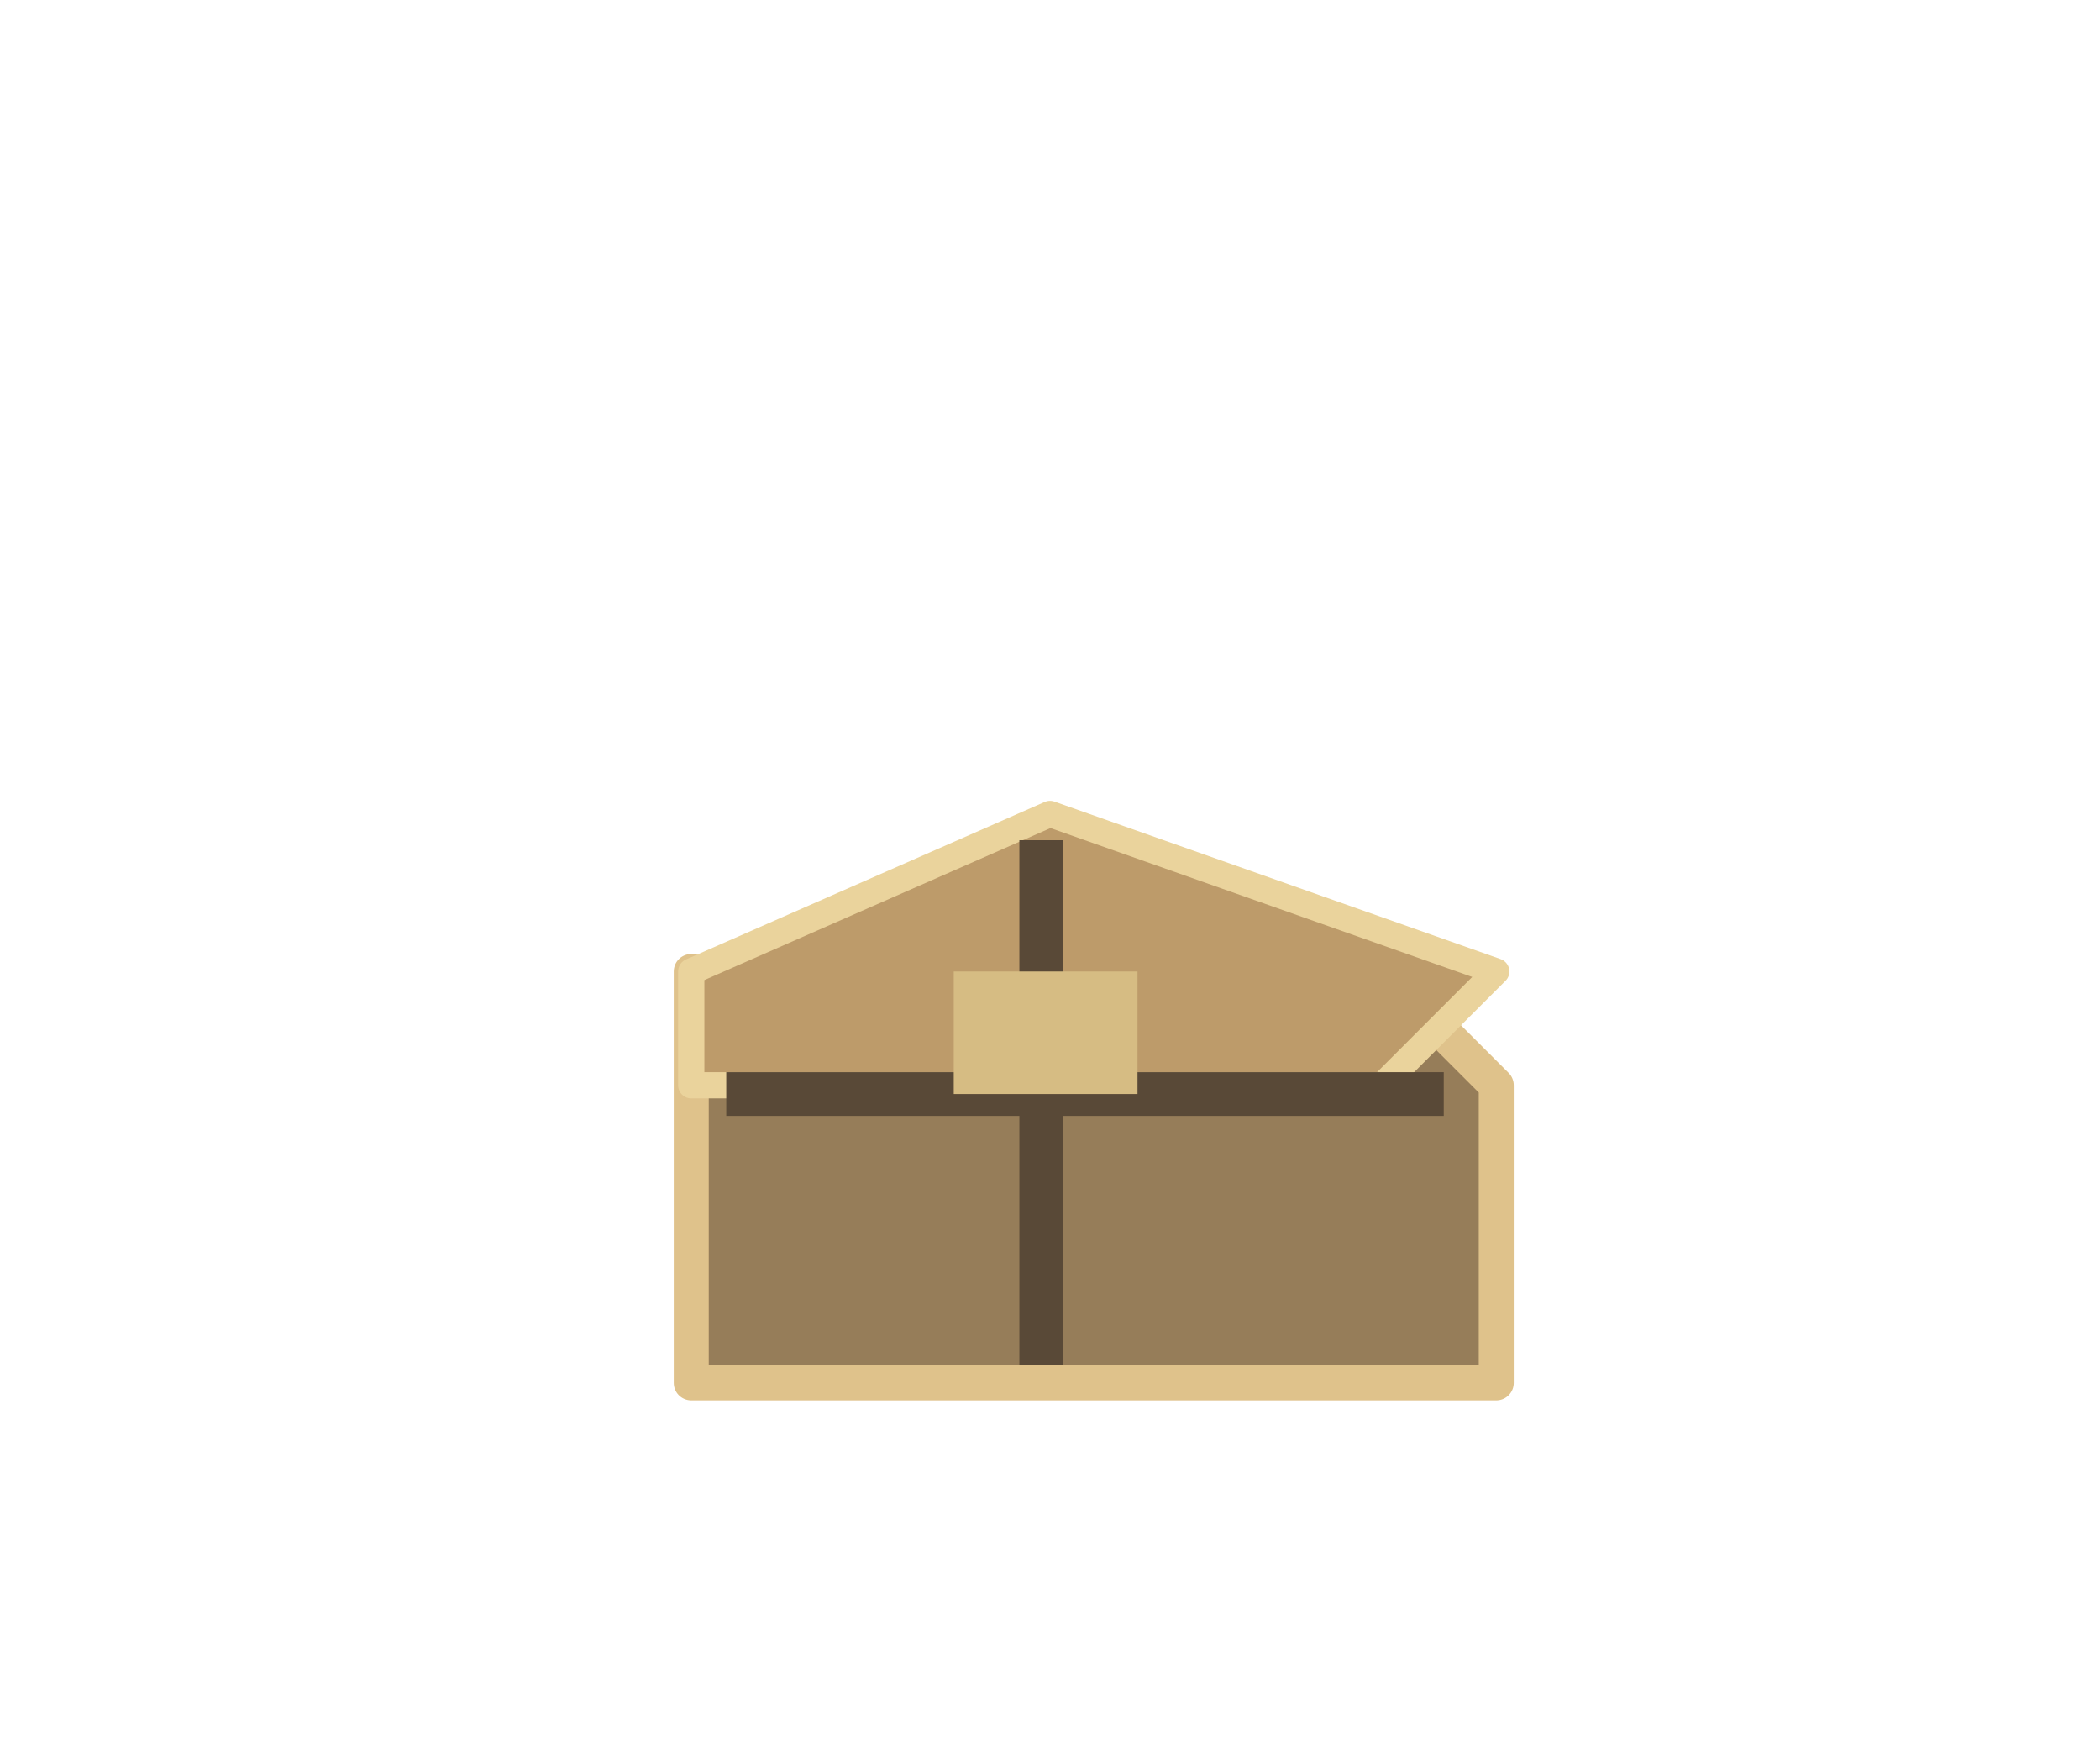
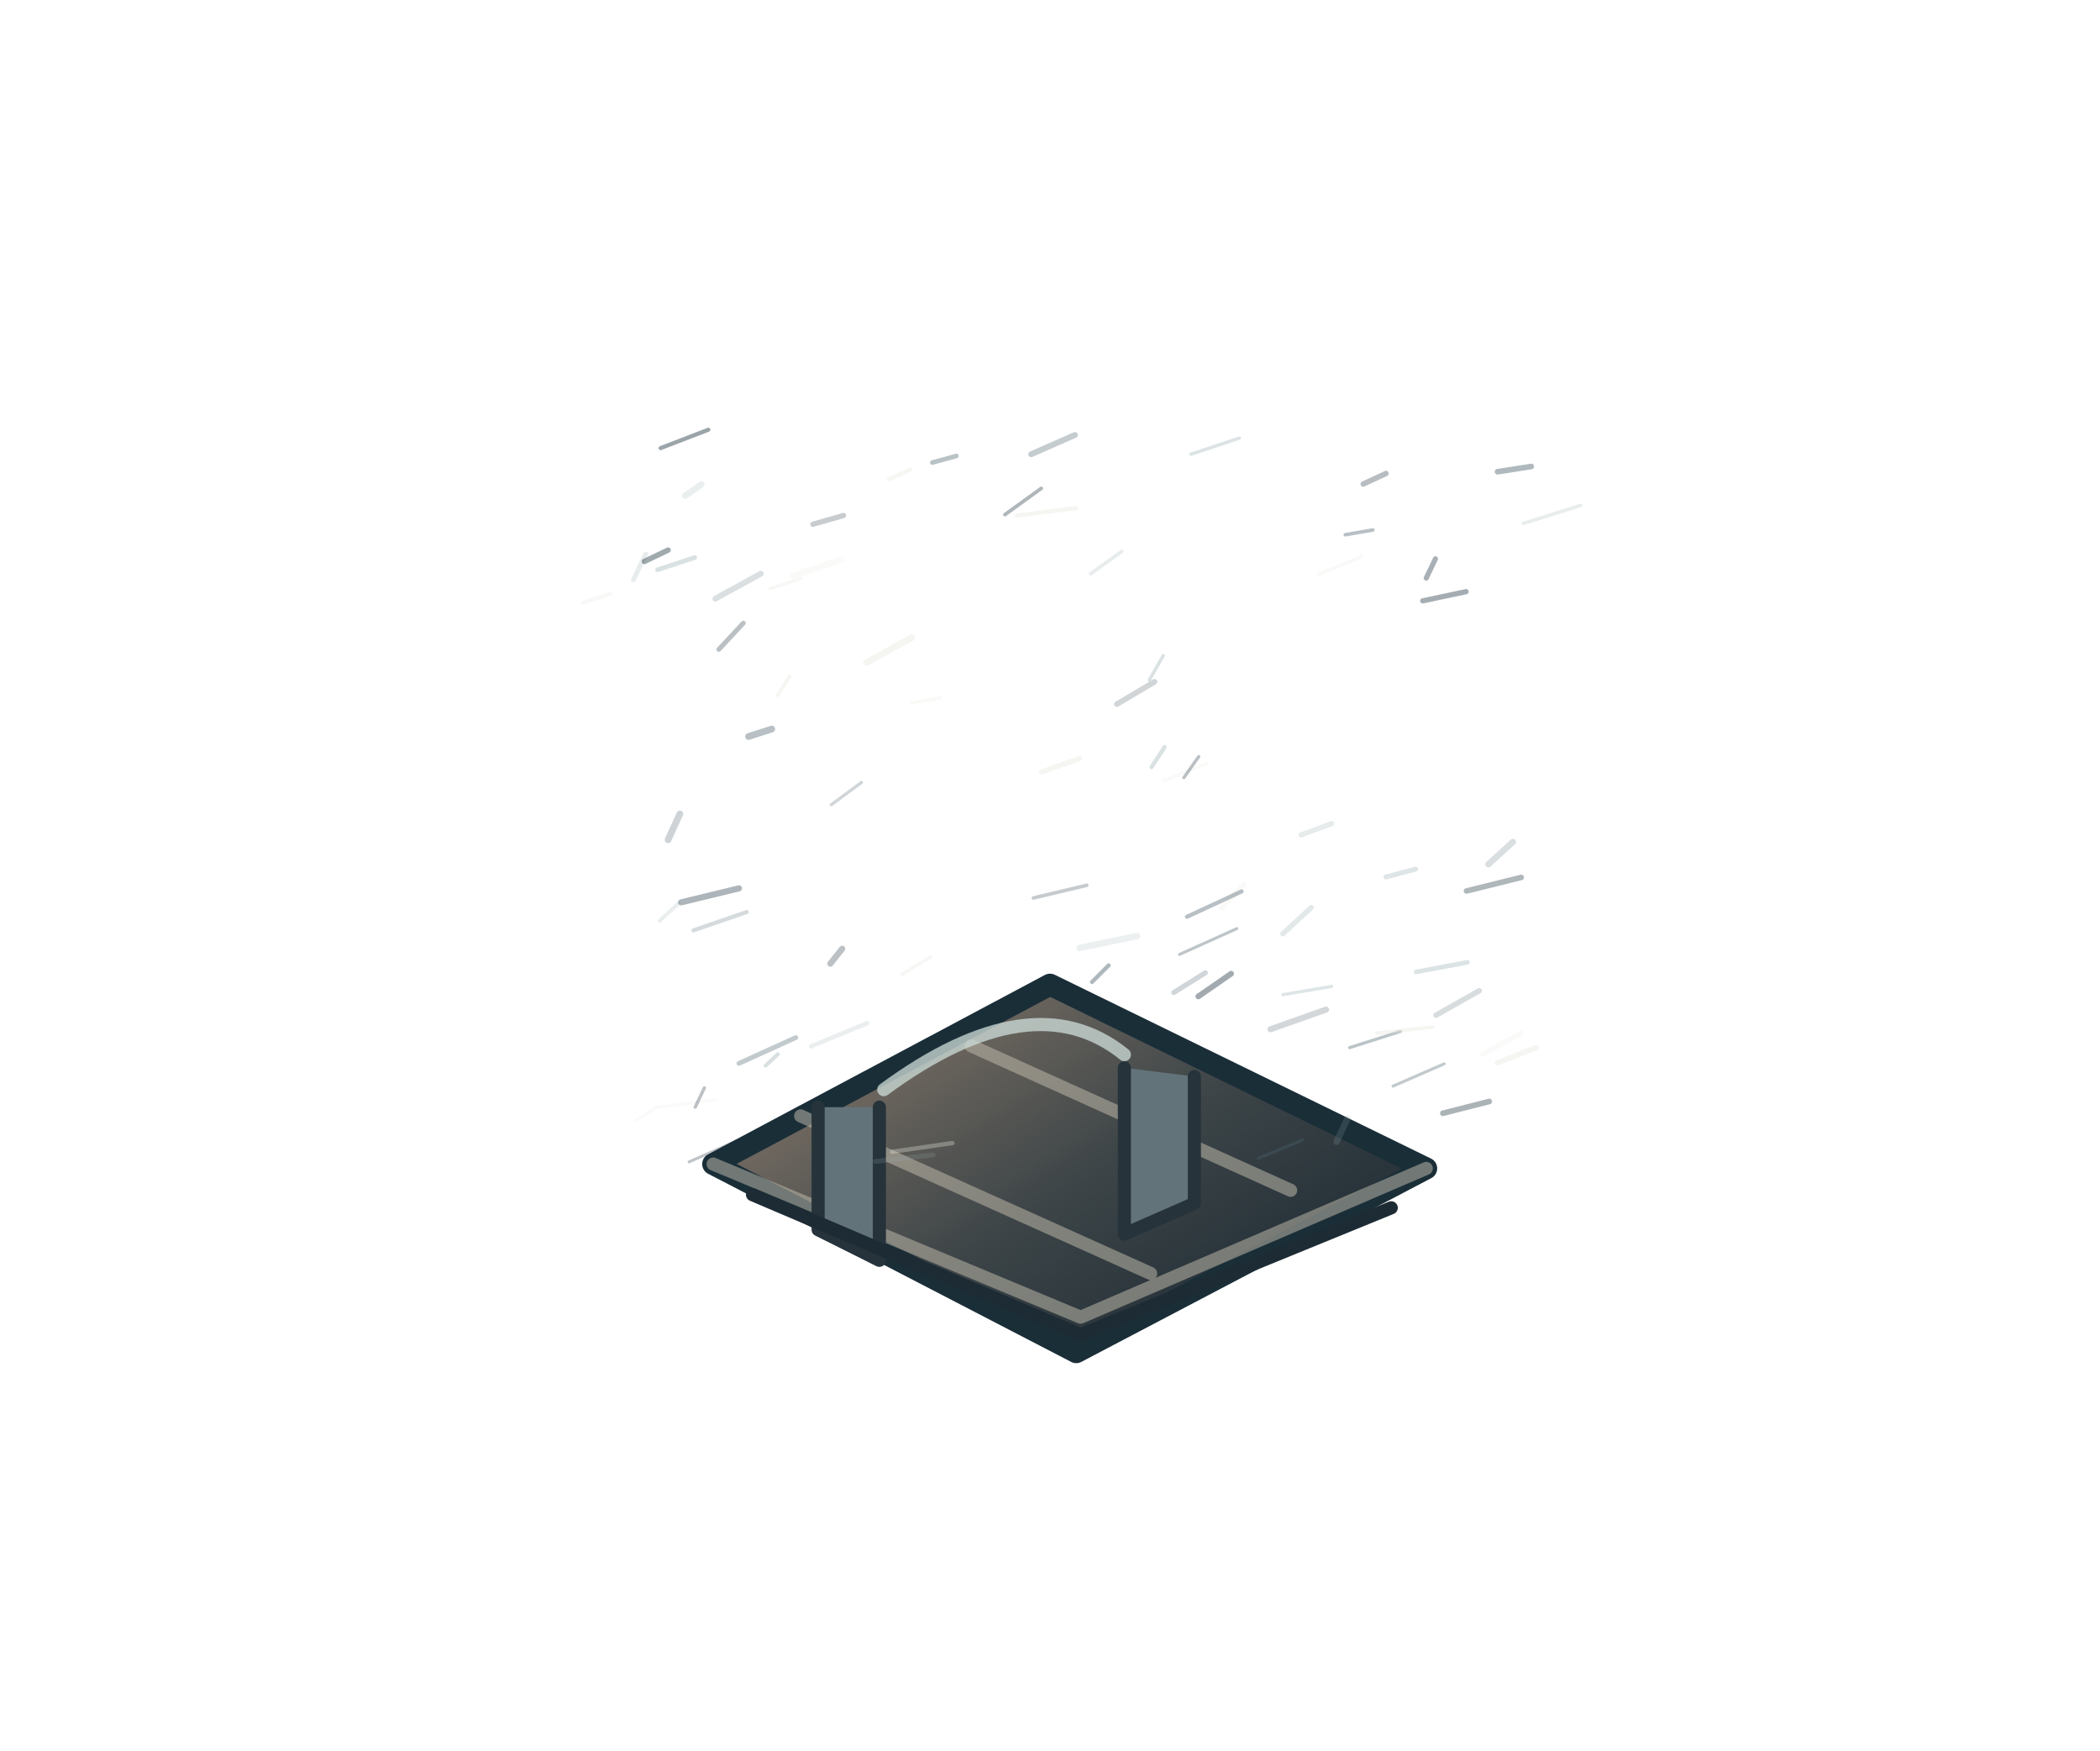
- <svg xmlns="http://www.w3.org/2000/svg" viewBox="0 0 240 200">
-   <g fill="none" stroke-linejoin="round">
-     <path d="M79 111 158 111 171 124 171 158 79 158Z" fill="#967d59" stroke="#dfc28b" stroke-width="4" />
-     <path d="m79 111 41-18 51 18-13 13H79Z" fill="#bd9b6a" stroke="#ead39c" stroke-width="3" />
-     <path d="M119 96v60m-36-31h82" stroke="#594937" stroke-width="5" />
-     <path d="M109 111h21v14h-21Z" fill="#d6bc83" />
+ <svg xmlns="http://www.w3.org/2000/svg" viewBox="0 0 480 400">
+   <defs>
+     <linearGradient id="slate" x1="0" y1="0" x2=".85" y2="1">
+       <stop stop-color="#a6b4b4" />
+       <stop offset=".24" stop-color="#667c87" />
+       <stop offset=".65" stop-color="#2c4551" />
+       <stop offset="1" stop-color="#162a35" />
+     </linearGradient>
+     <linearGradient id="snow" x1=".08" y1="0" x2=".85" y2="1">
+       <stop stop-color="#f1ede0" />
+       <stop offset=".46" stop-color="#cbd7d6" />
+       <stop offset="1" stop-color="#718e9c" />
+     </linearGradient>
+     <linearGradient id="wood" x1="0" y1="0" x2="1" y2=".8">
+       <stop stop-color="#a29b88" />
+       <stop offset=".21" stop-color="#756c62" />
+       <stop offset=".58" stop-color="#3c4447" />
+       <stop offset="1" stop-color="#1b2932" />
+     </linearGradient>
+     <linearGradient id="roof" x1=".18" y1="0" x2=".8" y2="1">
+       <stop stop-color="#96a5a9" />
+       <stop offset=".25" stop-color="#61727c" />
+       <stop offset=".54" stop-color="#394a54" />
+       <stop offset="1" stop-color="#172933" />
+     </linearGradient>
+     <linearGradient id="iron" x1="0" y1="0" x2=".86" y2="1">
+       <stop stop-color="#758992" />
+       <stop offset=".31" stop-color="#30454e" />
+       <stop offset=".69" stop-color="#1a2933" />
+       <stop offset="1" stop-color="#081820" />
+     </linearGradient>
+     <linearGradient id="bone" x1="0" y1="0" x2="1" y2="1">
+       <stop stop-color="#c4c2ae" />
+       <stop offset="1" stop-color="#4e6067" />
+     </linearGradient>
+     <radialGradient id="warm" cx=".47" cy=".52" r=".55">
+       <stop stop-color="#dd985b" stop-opacity=".67" />
+       <stop offset=".5" stop-color="#aa6b41" stop-opacity=".31" />
+       <stop offset="1" stop-color="#aa6b41" stop-opacity="0" />
+     </radialGradient>
+     <clipPath id="roofLeft">
+       <path d="M121 194L237 126 246 200 146 239Z" />
+     </clipPath>
+     <clipPath id="roofRight">
+       <path d="M237 126L361 195 337 240 246 200Z" />
+     </clipPath>
+   </defs>
+   <g stroke-linecap="round" stroke-linejoin="round">
+     <g>
+       <path d="M163 266L240 225 326 267 246 309Z" fill="url(#wood)" stroke="#1a2e38" stroke-width="5" stroke-linejoin="round" stroke-linecap="round" />
+       <path d="M163 266l84 35 79-34M183 255l80 36m-41-52 73 33" fill="none" stroke="#c1bbac" stroke-width="3" stroke-linejoin="round" stroke-linecap="round" opacity=".52" />
+       <path d="M187 253v28l14 7v-35m56-9v38l16-7v-29" fill="#63737a" stroke="#26333b" stroke-width="3" stroke-linejoin="round" stroke-linecap="round" />
+       <path d="M202 249q34-25 55-8" fill="none" stroke="#cddbd7" stroke-width="3" stroke-linejoin="round" stroke-linecap="round" opacity=".76" />
+       <path d="M172 273l75 32 71-29" fill="none" stroke="#1d2b34" stroke-width="3" stroke-linejoin="round" stroke-linecap="round" />
+       <g pointer-events="none">
+         <path d="M301.3 131.3l10.0 -4.2" fill="none" stroke="#e6e8de" stroke-width="0.75" stroke-linejoin="round" stroke-linecap="round" opacity="0.24" />
+         <path d="M326.0 132.1l2.1 -4.4" fill="none" stroke="#172b38" stroke-width="1.17" stroke-linejoin="round" stroke-linecap="round" opacity="0.37" />
+         <path d="M297.4 190.8l7.0 -2.6" fill="none" stroke="#96acaf" stroke-width="1.19" stroke-linejoin="round" stroke-linecap="round" opacity="0.24" />
+         <path d="M249.6 224.4l3.8 -3.8" fill="none" stroke="#475e69" stroke-width="0.93" stroke-linejoin="round" stroke-linecap="round" opacity="0.44" />
+         <path d="M279.2 207.5l5.1 -5.4" fill="none" stroke="#e6e8de" stroke-width="1.21" stroke-linejoin="round" stroke-linecap="round" opacity="0.22" />
+         <path d="M236.2 205.2l12.2 -2.9" fill="none" stroke="#172b38" stroke-width="0.81" stroke-linejoin="round" stroke-linecap="round" opacity="0.25" />
+         <path d="M156.6 113.3l3.7 -2.6" fill="none" stroke="#96acaf" stroke-width="1.44" stroke-linejoin="round" stroke-linecap="round" opacity="0.21" />
+         <path d="M163.5 136.8l10.4 -5.7" fill="none" stroke="#475e69" stroke-width="1.32" stroke-linejoin="round" stroke-linecap="round" opacity="0.20" />
+         <path d="M232.4 117.8l13.6 -1.7" fill="none" stroke="#e6e8de" stroke-width="0.97" stroke-linejoin="round" stroke-linecap="round" opacity="0.38" />
+         <path d="M273.9 227.7l7.5 -5.2" fill="none" stroke="#172b38" stroke-width="1.30" stroke-linejoin="round" stroke-linecap="round" opacity="0.40" />
+         <path d="M150.3 130.2l8.5 -2.8" fill="none" stroke="#96acaf" stroke-width="1.05" stroke-linejoin="round" stroke-linecap="round" opacity="0.36" />
+         <path d="M340.2 197.5l5.6 -5.1" fill="none" stroke="#475e69" stroke-width="1.43" stroke-linejoin="round" stroke-linecap="round" opacity="0.21" />
+         <path d="M238.1 176.4l8.7 -3.1" fill="none" stroke="#e6e8de" stroke-width="1.18" stroke-linejoin="round" stroke-linecap="round" opacity="0.42" />
+         <path d="M311.6 110.6l5.2 -2.4" fill="none" stroke="#172b38" stroke-width="1.24" stroke-linejoin="round" stroke-linecap="round" opacity="0.31" />
+         <path d="M293.2 213.4l6.5 -6.0" fill="none" stroke="#96acaf" stroke-width="1.18" stroke-linejoin="round" stroke-linecap="round" opacity="0.28" />
+         <path d="M152.7 191.9l2.7 -5.9" fill="none" stroke="#475e69" stroke-width="1.54" stroke-linejoin="round" stroke-linecap="round" opacity="0.27" />
+         <path d="M150.6 253.0l12.9 -1.7" fill="none" stroke="#e6e8de" stroke-width="0.75" stroke-linejoin="round" stroke-linecap="round" opacity="0.19" />
+         <path d="M164.3 148.4l5.6 -6.0" fill="none" stroke="#172b38" stroke-width="1.09" stroke-linejoin="round" stroke-linecap="round" opacity="0.30" />
+         <path d="M272.2 103.8l11.1 -3.7" fill="none" stroke="#96acaf" stroke-width="0.74" stroke-linejoin="round" stroke-linecap="round" opacity="0.34" />
+         <path d="M271.3 209.5l12.5 -5.8" fill="none" stroke="#475e69" stroke-width="0.94" stroke-linejoin="round" stroke-linecap="round" opacity="0.39" />
+         <path d="M206.1 222.7l6.7 -4.1" fill="none" stroke="#e6e8de" stroke-width="0.78" stroke-linejoin="round" stroke-linecap="round" opacity="0.32" />
+         <path d="M335.2 203.6l12.5 -3.1" fill="none" stroke="#172b38" stroke-width="1.27" stroke-linejoin="round" stroke-linecap="round" opacity="0.34" />
+         <path d="M305.5 260.9l2.5 -5.3" fill="none" stroke="#96acaf" stroke-width="1.47" stroke-linejoin="round" stroke-linecap="round" opacity="0.19" />
+         <path d="M307.5 122.2l6.3 -1.1" fill="none" stroke="#475e69" stroke-width="0.81" stroke-linejoin="round" stroke-linecap="round" opacity="0.39" />
+         <path d="M266.0 178.4l9.7 -3.9" fill="none" stroke="#e6e8de" stroke-width="0.84" stroke-linejoin="round" stroke-linecap="round" opacity="0.19" />
+         <path d="M189.8 220.2l2.7 -3.4" fill="none" stroke="#172b38" stroke-width="1.40" stroke-linejoin="round" stroke-linecap="round" opacity="0.29" />
+         <path d="M200.1 265.4l13.2 -1.5" fill="none" stroke="#96acaf" stroke-width="1.10" stroke-linejoin="round" stroke-linecap="round" opacity="0.19" />
+         <path d="M268.3 226.8l7.2 -4.5" fill="none" stroke="#475e69" stroke-width="1.15" stroke-linejoin="round" stroke-linecap="round" opacity="0.26" />
+         <path d="M338.9 240.9l8.8 -4.8" fill="none" stroke="#e6e8de" stroke-width="1.21" stroke-linejoin="round" stroke-linecap="round" opacity="0.18" />
+         <path d="M158.9 253.0l2.1 -4.4" fill="none" stroke="#172b38" stroke-width="0.75" stroke-linejoin="round" stroke-linecap="round" opacity="0.29" />
+         <path d="M348.2 119.6l13.1 -4.1" fill="none" stroke="#96acaf" stroke-width="0.81" stroke-linejoin="round" stroke-linecap="round" opacity="0.22" />
+         <path d="M318.4 248.2l11.7 -5.1" fill="none" stroke="#475e69" stroke-width="0.68" stroke-linejoin="round" stroke-linecap="round" opacity="0.33" />
+         <path d="M181.3 131.6l11.0 -3.7" fill="none" stroke="#e6e8de" stroke-width="1.50" stroke-linejoin="round" stroke-linecap="round" opacity="0.20" />
+         <path d="M270.6 177.7l3.4 -4.8" fill="none" stroke="#172b38" stroke-width="0.72" stroke-linejoin="round" stroke-linecap="round" opacity="0.30" />
+         <path d="M262.7 155.4l3.2 -5.6" fill="none" stroke="#96acaf" stroke-width="0.75" stroke-linejoin="round" stroke-linecap="round" opacity="0.35" />
+         <path d="M171.1 168.3l5.3 -1.7" fill="none" stroke="#475e69" stroke-width="1.54" stroke-linejoin="round" stroke-linecap="round" opacity="0.39" />
+         <path d="M177.7 158.9l2.8 -4.3" fill="none" stroke="#e6e8de" stroke-width="0.86" stroke-linejoin="round" stroke-linecap="round" opacity="0.37" />
+         <path d="M290.4 235.2l12.7 -4.5" fill="none" stroke="#172b38" stroke-width="1.38" stroke-linejoin="round" stroke-linecap="round" opacity="0.19" />
+         <path d="M150.8 210.4l4.2 -3.9" fill="none" stroke="#96acaf" stroke-width="0.87" stroke-linejoin="round" stroke-linecap="round" opacity="0.20" />
+         <path d="M308.5 239.4l11.6 -3.7" fill="none" stroke="#475e69" stroke-width="0.71" stroke-linejoin="round" stroke-linecap="round" opacity="0.37" />
+         <path d="M198.1 151.4l10.3 -5.7" fill="none" stroke="#e6e8de" stroke-width="1.54" stroke-linejoin="round" stroke-linecap="round" opacity="0.40" />
+         <path d="M151.0 102.4l10.9 -4.2" fill="none" stroke="#172b38" stroke-width="0.93" stroke-linejoin="round" stroke-linecap="round" opacity="0.43" />
+         <path d="M246.8 216.6l13.1 -2.7" fill="none" stroke="#96acaf" stroke-width="1.48" stroke-linejoin="round" stroke-linecap="round" opacity="0.18" />
+         <path d="M190.0 183.9l6.9 -5.1" fill="none" stroke="#475e69" stroke-width="0.71" stroke-linejoin="round" stroke-linecap="round" opacity="0.26" />
+         <path d="M176.0 134.5l7.1 -2.3" fill="none" stroke="#e6e8de" stroke-width="0.72" stroke-linejoin="round" stroke-linecap="round" opacity="0.32" />
+         <path d="M229.7 117.6l8.3 -6.0" fill="none" stroke="#172b38" stroke-width="0.83" stroke-linejoin="round" stroke-linecap="round" opacity="0.34" />
+         <path d="M323.7 222.1l11.7 -2.2" fill="none" stroke="#96acaf" stroke-width="1.05" stroke-linejoin="round" stroke-linecap="round" opacity="0.34" />
+         <path d="M269.6 218.1l13.1 -5.9" fill="none" stroke="#475e69" stroke-width="0.67" stroke-linejoin="round" stroke-linecap="round" opacity="0.36" />
+         <path d="M203.2 109.5l4.9 -2.2" fill="none" stroke="#e6e8de" stroke-width="0.94" stroke-linejoin="round" stroke-linecap="round" opacity="0.36" />
+         <path d="M155.7 206.2l13.2 -3.2" fill="none" stroke="#172b38" stroke-width="1.40" stroke-linejoin="round" stroke-linecap="round" opacity="0.35" />
+         <path d="M263.2 175.3l3.0 -4.6" fill="none" stroke="#96acaf" stroke-width="0.95" stroke-linejoin="round" stroke-linecap="round" opacity="0.36" />
+         <path d="M342.3 107.8l7.7 -1.2" fill="none" stroke="#475e69" stroke-width="1.28" stroke-linejoin="round" stroke-linecap="round" opacity="0.44" />
+         <path d="M145.4 255.9l4.9 -3.0" fill="none" stroke="#e6e8de" stroke-width="0.67" stroke-linejoin="round" stroke-linecap="round" opacity="0.20" />
+         <path d="M325.2 137.3l9.9 -2.1" fill="none" stroke="#172b38" stroke-width="1.19" stroke-linejoin="round" stroke-linecap="round" opacity="0.39" />
+         <path d="M144.8 132.5l2.8 -5.9" fill="none" stroke="#96acaf" stroke-width="1.08" stroke-linejoin="round" stroke-linecap="round" opacity="0.23" />
+         <path d="M158.5 212.6l12.2 -4.2" fill="none" stroke="#475e69" stroke-width="0.93" stroke-linejoin="round" stroke-linecap="round" opacity="0.23" />
+         <path d="M314.7 236.1l12.8 -1.4" fill="none" stroke="#e6e8de" stroke-width="0.82" stroke-linejoin="round" stroke-linecap="round" opacity="0.39" />
+         <path d="M185.8 119.8l7.0 -2.0" fill="none" stroke="#172b38" stroke-width="1.20" stroke-linejoin="round" stroke-linecap="round" opacity="0.24" />
+         <path d="M293.2 227.3l11.2 -1.9" fill="none" stroke="#96acaf" stroke-width="0.73" stroke-linejoin="round" stroke-linecap="round" opacity="0.31" />
+         <path d="M328.2 232.0l9.9 -5.6" fill="none" stroke="#475e69" stroke-width="1.24" stroke-linejoin="round" stroke-linecap="round" opacity="0.22" />
+         <path d="M342.2 242.9l8.9 -3.5" fill="none" stroke="#e6e8de" stroke-width="1.25" stroke-linejoin="round" stroke-linecap="round" opacity="0.39" />
+         <path d="M329.8 254.4l10.6 -2.7" fill="none" stroke="#172b38" stroke-width="1.28" stroke-linejoin="round" stroke-linecap="round" opacity="0.36" />
+         <path d="M185.4 239.1l12.8 -5.3" fill="none" stroke="#96acaf" stroke-width="1.01" stroke-linejoin="round" stroke-linecap="round" opacity="0.20" />
+         <path d="M213.1 105.7l5.5 -1.5" fill="none" stroke="#475e69" stroke-width="1.05" stroke-linejoin="round" stroke-linecap="round" opacity="0.38" />
+         <path d="M208.4 160.6l6.5 -1.1" fill="none" stroke="#e6e8de" stroke-width="0.67" stroke-linejoin="round" stroke-linecap="round" opacity="0.26" />
+         <path d="M255.3 160.9l8.6 -5.1" fill="none" stroke="#172b38" stroke-width="1.27" stroke-linejoin="round" stroke-linecap="round" opacity="0.20" />
+         <path d="M175.0 243.5l2.8 -2.6" fill="none" stroke="#96acaf" stroke-width="0.89" stroke-linejoin="round" stroke-linecap="round" opacity="0.37" />
+         <path d="M287.6 264.7l10.1 -4.2" fill="none" stroke="#475e69" stroke-width="0.70" stroke-linejoin="round" stroke-linecap="round" opacity="0.40" />
+         <path d="M133.2 137.7l6.4 -2.0" fill="none" stroke="#e6e8de" stroke-width="0.88" stroke-linejoin="round" stroke-linecap="round" opacity="0.28" />
+         <path d="M157.5 265.5l10.9 -4.8" fill="none" stroke="#172b38" stroke-width="0.66" stroke-linejoin="round" stroke-linecap="round" opacity="0.28" />
+         <path d="M316.8 200.4l6.8 -1.8" fill="none" stroke="#96acaf" stroke-width="1.12" stroke-linejoin="round" stroke-linecap="round" opacity="0.32" />
+         <path d="M168.9 243.0l13.0 -5.9" fill="none" stroke="#475e69" stroke-width="1.09" stroke-linejoin="round" stroke-linecap="round" opacity="0.33" />
+         <path d="M203.9 263.2l13.8 -2.0" fill="none" stroke="#e6e8de" stroke-width="0.98" stroke-linejoin="round" stroke-linecap="round" opacity="0.33" />
+         <path d="M147.3 128.3l5.4 -2.6" fill="none" stroke="#172b38" stroke-width="1.23" stroke-linejoin="round" stroke-linecap="round" opacity="0.41" />
+         <path d="M249.3 131.1l7.1 -5.1" fill="none" stroke="#96acaf" stroke-width="0.80" stroke-linejoin="round" stroke-linecap="round" opacity="0.23" />
+         <path d="M235.7 103.8l10.0 -4.4" fill="none" stroke="#475e69" stroke-width="1.34" stroke-linejoin="round" stroke-linecap="round" opacity="0.32" />
+       </g>
+     </g>
  </g>
</svg>
